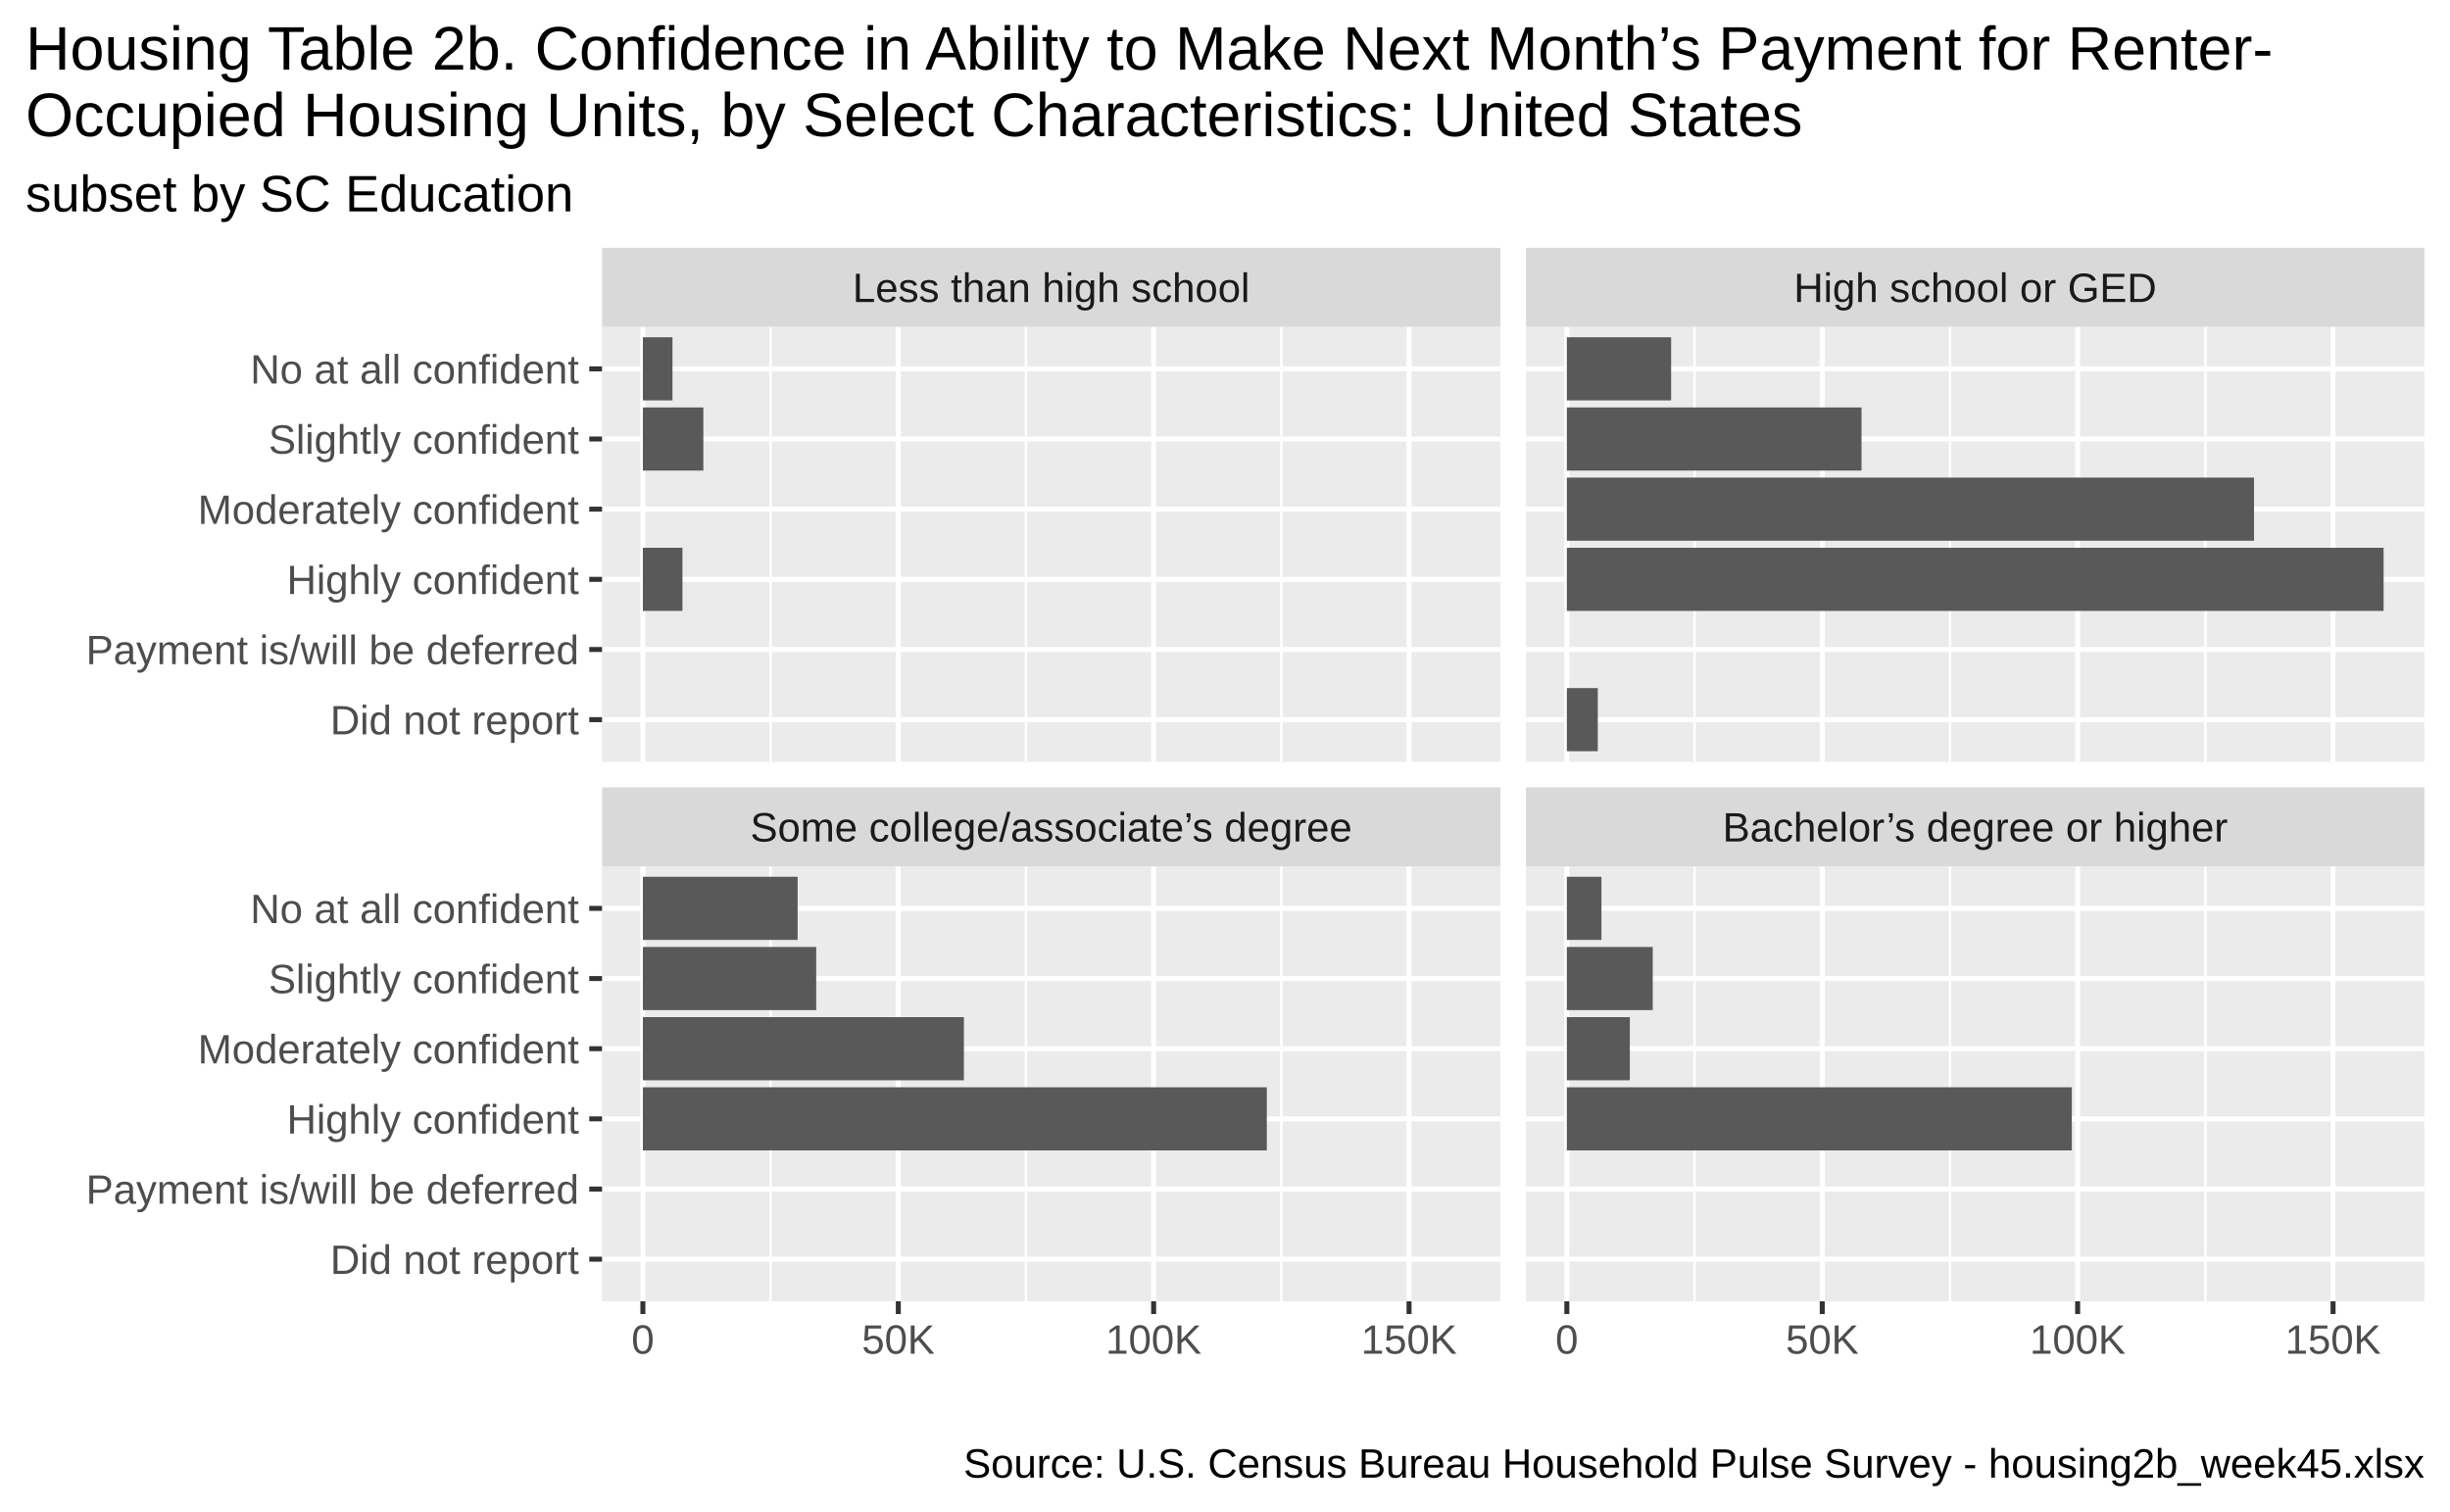
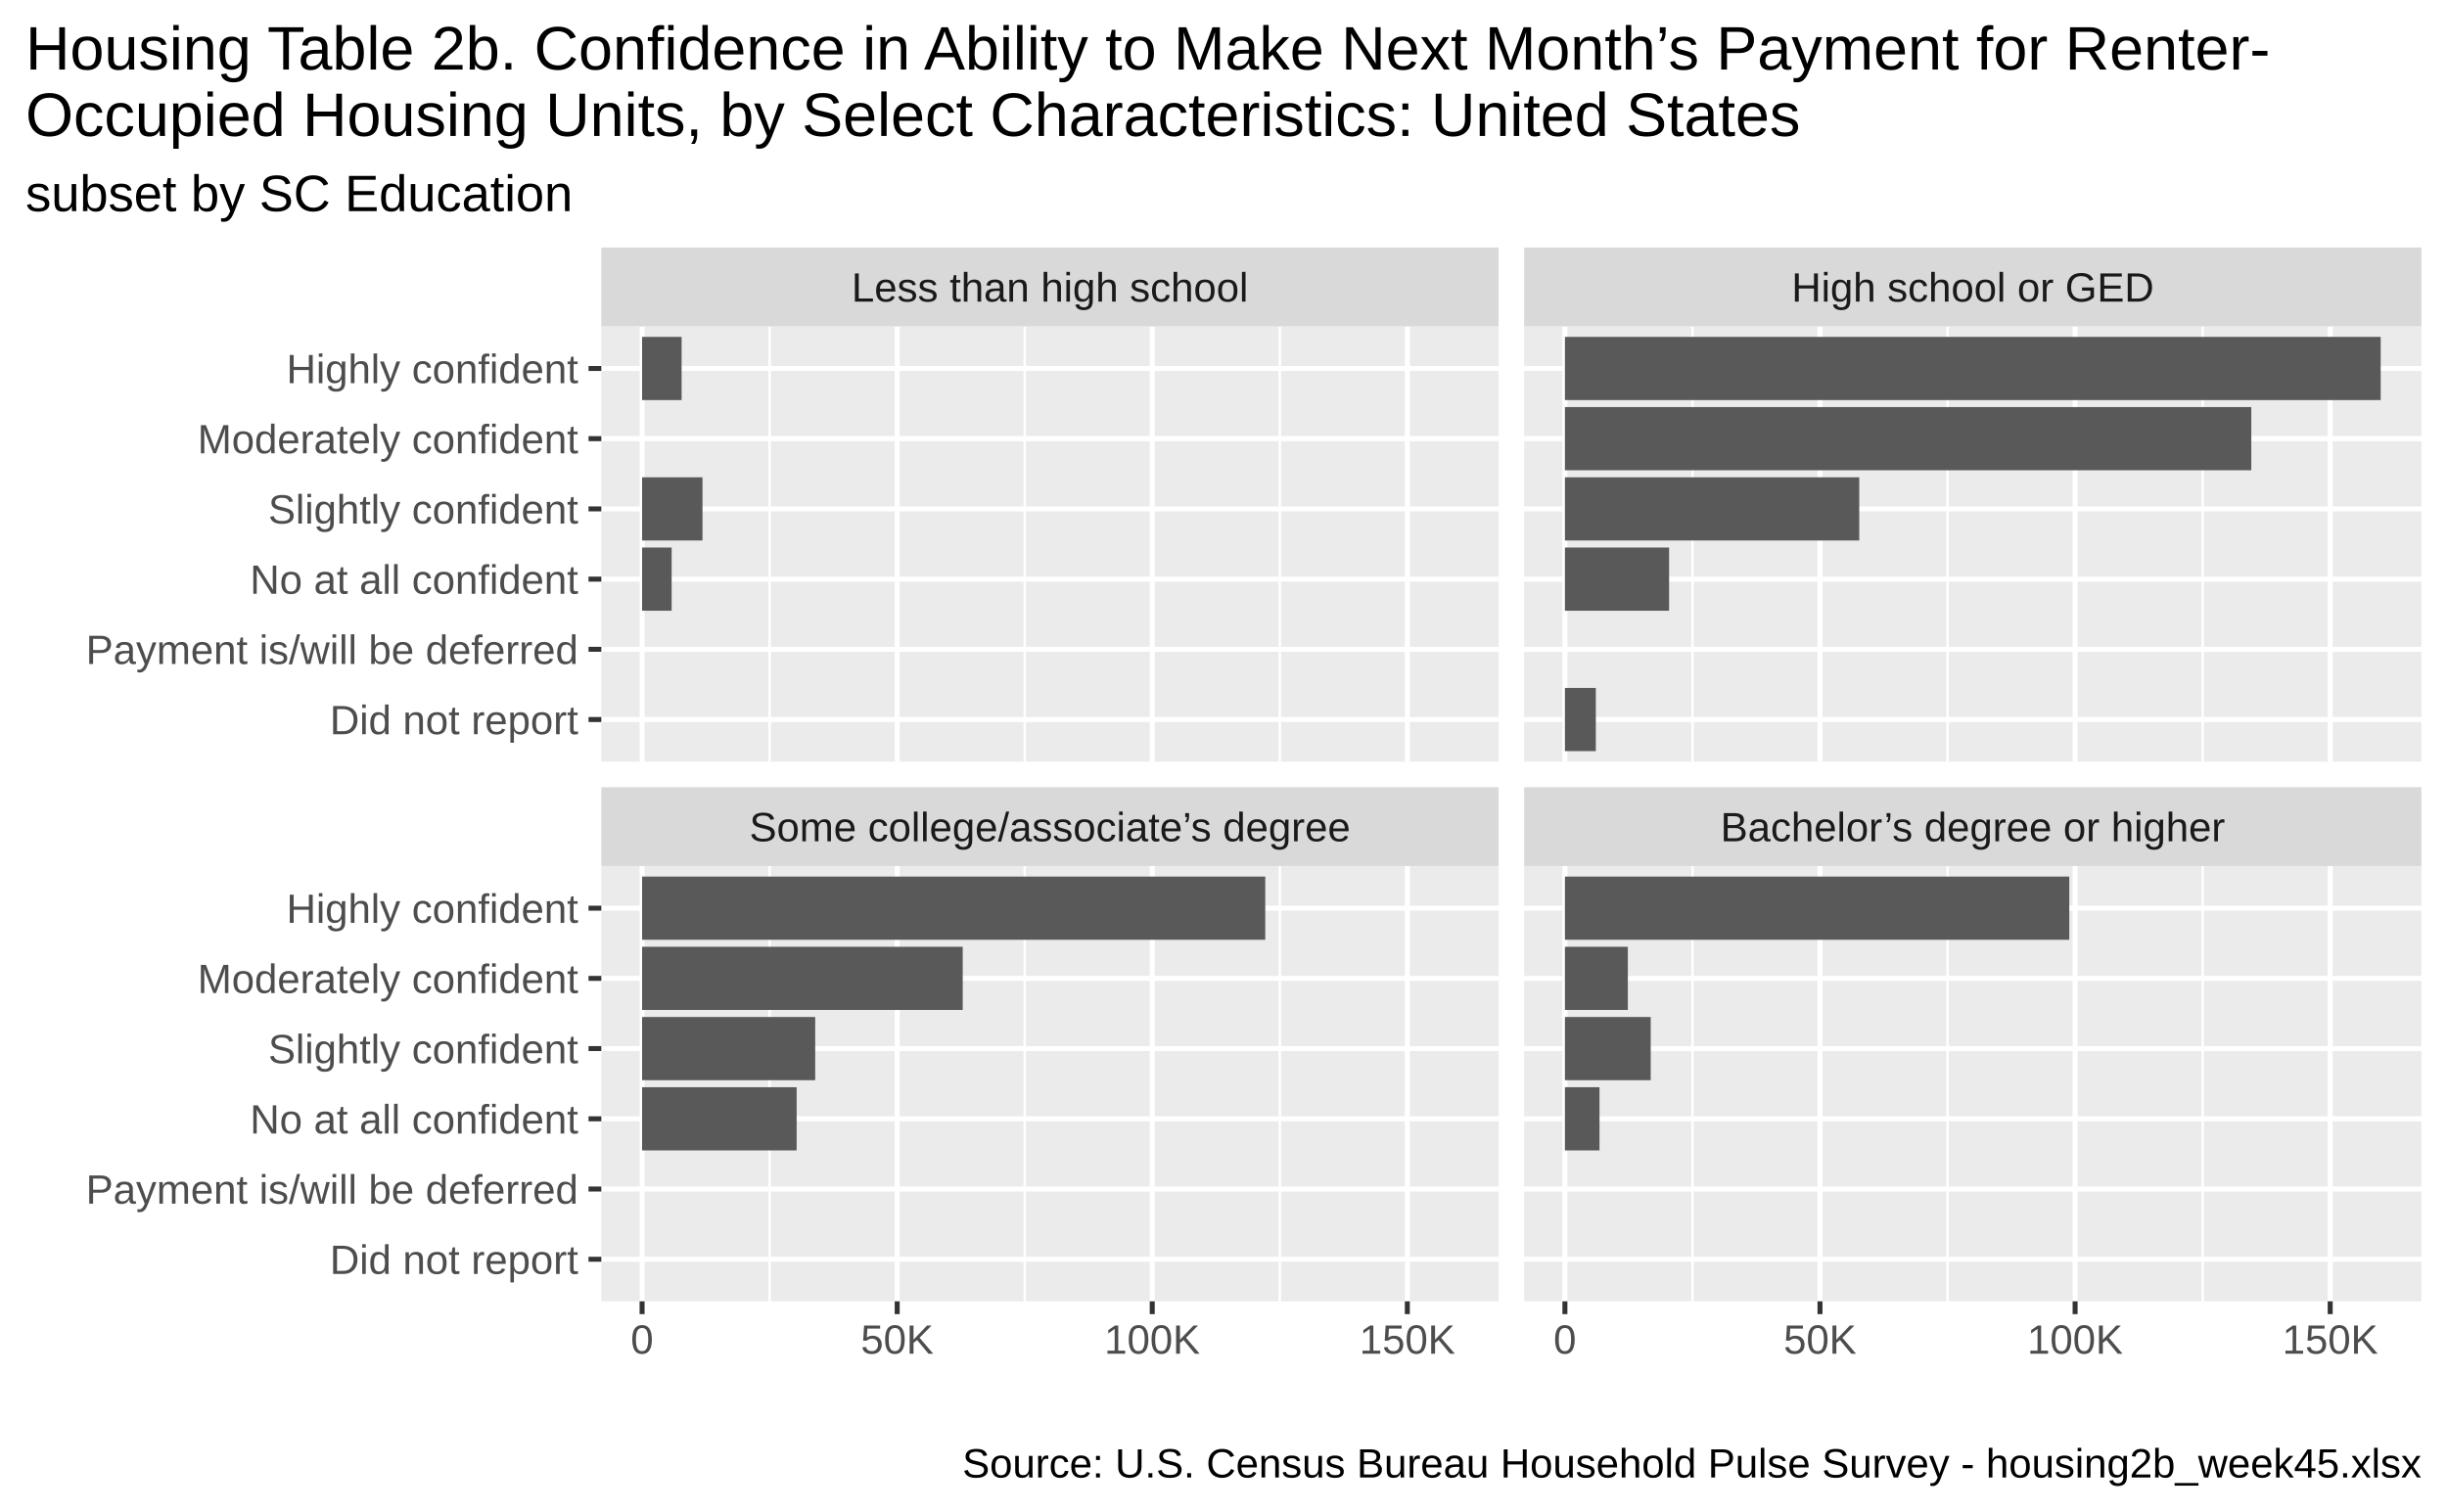
- <svg xmlns="http://www.w3.org/2000/svg" class="svglite" width="525.00pt" height="324.00pt" viewBox="0 0 525.00 324.00">
+ <svg xmlns="http://www.w3.org/2000/svg" class="svglite" width="525.00pt" height="324.38pt" viewBox="0 0 525.00 324.38">
  <defs>
    <style type="text/css">
    .svglite line, .svglite polyline, .svglite polygon, .svglite path, .svglite rect, .svglite circle {
      fill: none;
      stroke: #000000;
      stroke-linecap: round;
      stroke-linejoin: round;
      stroke-miterlimit: 10.00;
    }
    .svglite text {
      white-space: pre;
    }
  </style>
  </defs>
  <rect width="100%" height="100%" style="stroke: none; fill: #FFFFFF;" />
  <defs>
-     <clipPath id="cpMC4wMHw1MjUuMDB8MC4wMHwzMjQuMDA=">
-       <rect x="0.00" y="0.00" width="525.00" height="324.00" />
-     </clipPath>
-   </defs>
-   <g clip-path="url(#cpMC4wMHw1MjUuMDB8MC4wMHwzMjQuMDA=)">
-     <rect x="-0" y="0.00" width="525.00" height="324.00" style="stroke-width: 1.07; stroke: #FFFFFF; fill: #FFFFFF;" />
-   </g>
-   <defs>
-     <clipPath id="cpMTI5LjAxfDMyMS41Mnw3MC4wM3wxNjMuMjU=">
-       <rect x="129.01" y="70.03" width="192.52" height="93.23" />
-     </clipPath>
-   </defs>
-   <g clip-path="url(#cpMTI5LjAxfDMyMS41Mnw3MC4wM3wxNjMuMjU=)">
-     <rect x="129.01" y="70.03" width="192.52" height="93.23" style="stroke-width: 1.07; stroke: none; fill: #EBEBEB;" />
-     <polyline points="165.12,163.25 165.12,70.03 " style="stroke-width: 0.53; stroke: #FFFFFF; stroke-linecap: butt;" />
-     <polyline points="219.85,163.25 219.85,70.03 " style="stroke-width: 0.53; stroke: #FFFFFF; stroke-linecap: butt;" />
-     <polyline points="274.58,163.25 274.58,70.03 " style="stroke-width: 0.53; stroke: #FFFFFF; stroke-linecap: butt;" />
-     <polyline points="129.01,154.23 321.52,154.23 " style="stroke-width: 1.07; stroke: #FFFFFF; stroke-linecap: butt;" />
-     <polyline points="129.01,139.19 321.52,139.19 " style="stroke-width: 1.07; stroke: #FFFFFF; stroke-linecap: butt;" />
-     <polyline points="129.01,124.16 321.52,124.16 " style="stroke-width: 1.07; stroke: #FFFFFF; stroke-linecap: butt;" />
-     <polyline points="129.01,109.12 321.52,109.12 " style="stroke-width: 1.07; stroke: #FFFFFF; stroke-linecap: butt;" />
-     <polyline points="129.01,94.08 321.52,94.08 " style="stroke-width: 1.07; stroke: #FFFFFF; stroke-linecap: butt;" />
-     <polyline points="129.01,79.05 321.52,79.05 " style="stroke-width: 1.07; stroke: #FFFFFF; stroke-linecap: butt;" />
-     <polyline points="137.76,163.25 137.76,70.03 " style="stroke-width: 1.07; stroke: #FFFFFF; stroke-linecap: butt;" />
-     <polyline points="192.49,163.25 192.49,70.03 " style="stroke-width: 1.07; stroke: #FFFFFF; stroke-linecap: butt;" />
-     <polyline points="247.21,163.25 247.21,70.03 " style="stroke-width: 1.07; stroke: #FFFFFF; stroke-linecap: butt;" />
-     <polyline points="301.94,163.25 301.94,70.03 " style="stroke-width: 1.07; stroke: #FFFFFF; stroke-linecap: butt;" />
-     <rect x="137.76" y="147.46" width="0.00" height="13.53" style="stroke-width: 1.07; stroke: none; stroke-linecap: square; stroke-linejoin: miter; fill: #595959;" />
-     <rect x="137.76" y="117.39" width="8.48" height="13.53" style="stroke-width: 1.07; stroke: none; stroke-linecap: square; stroke-linejoin: miter; fill: #595959;" />
-     <rect x="137.76" y="102.35" width="0.00" height="13.53" style="stroke-width: 1.07; stroke: none; stroke-linecap: square; stroke-linejoin: miter; fill: #595959;" />
-     <rect x="137.76" y="72.28" width="6.34" height="13.53" style="stroke-width: 1.07; stroke: none; stroke-linecap: square; stroke-linejoin: miter; fill: #595959;" />
-     <rect x="137.76" y="132.43" width="0.00" height="13.53" style="stroke-width: 1.07; stroke: none; stroke-linecap: square; stroke-linejoin: miter; fill: #595959;" />
-     <rect x="137.76" y="87.32" width="12.96" height="13.53" style="stroke-width: 1.07; stroke: none; stroke-linecap: square; stroke-linejoin: miter; fill: #595959;" />
-   </g>
-   <g clip-path="url(#cpMC4wMHw1MjUuMDB8MC4wMHwzMjQuMDA=)">
- </g>
-   <defs>
-     <clipPath id="cpMTI5LjAxfDMyMS41MnwxODUuNjV8Mjc4Ljg3">
-       <rect x="129.01" y="185.65" width="192.52" height="93.23" />
-     </clipPath>
-   </defs>
-   <g clip-path="url(#cpMTI5LjAxfDMyMS41MnwxODUuNjV8Mjc4Ljg3)">
-     <rect x="129.01" y="185.65" width="192.52" height="93.23" style="stroke-width: 1.07; stroke: none; fill: #EBEBEB;" />
-     <polyline points="165.12,278.87 165.12,185.65 " style="stroke-width: 0.53; stroke: #FFFFFF; stroke-linecap: butt;" />
-     <polyline points="219.85,278.87 219.85,185.65 " style="stroke-width: 0.53; stroke: #FFFFFF; stroke-linecap: butt;" />
-     <polyline points="274.58,278.87 274.58,185.65 " style="stroke-width: 0.53; stroke: #FFFFFF; stroke-linecap: butt;" />
-     <polyline points="129.01,269.85 321.52,269.85 " style="stroke-width: 1.07; stroke: #FFFFFF; stroke-linecap: butt;" />
-     <polyline points="129.01,254.82 321.52,254.82 " style="stroke-width: 1.07; stroke: #FFFFFF; stroke-linecap: butt;" />
-     <polyline points="129.01,239.78 321.52,239.78 " style="stroke-width: 1.07; stroke: #FFFFFF; stroke-linecap: butt;" />
-     <polyline points="129.01,224.74 321.52,224.74 " style="stroke-width: 1.07; stroke: #FFFFFF; stroke-linecap: butt;" />
-     <polyline points="129.01,209.71 321.52,209.71 " style="stroke-width: 1.07; stroke: #FFFFFF; stroke-linecap: butt;" />
-     <polyline points="129.01,194.67 321.52,194.67 " style="stroke-width: 1.07; stroke: #FFFFFF; stroke-linecap: butt;" />
-     <polyline points="137.76,278.87 137.76,185.65 " style="stroke-width: 1.07; stroke: #FFFFFF; stroke-linecap: butt;" />
-     <polyline points="192.49,278.87 192.49,185.65 " style="stroke-width: 1.07; stroke: #FFFFFF; stroke-linecap: butt;" />
-     <polyline points="247.21,278.87 247.21,185.65 " style="stroke-width: 1.07; stroke: #FFFFFF; stroke-linecap: butt;" />
-     <polyline points="301.94,278.87 301.94,185.65 " style="stroke-width: 1.07; stroke: #FFFFFF; stroke-linecap: butt;" />
-     <rect x="137.76" y="263.09" width="0.00" height="13.53" style="stroke-width: 1.07; stroke: none; stroke-linecap: square; stroke-linejoin: miter; fill: #595959;" />
-     <rect x="137.76" y="233.01" width="133.70" height="13.53" style="stroke-width: 1.07; stroke: none; stroke-linecap: square; stroke-linejoin: miter; fill: #595959;" />
-     <rect x="137.76" y="217.98" width="68.79" height="13.53" style="stroke-width: 1.07; stroke: none; stroke-linecap: square; stroke-linejoin: miter; fill: #595959;" />
-     <rect x="137.76" y="187.90" width="33.16" height="13.53" style="stroke-width: 1.07; stroke: none; stroke-linecap: square; stroke-linejoin: miter; fill: #595959;" />
-     <rect x="137.76" y="248.05" width="0.00" height="13.53" style="stroke-width: 1.07; stroke: none; stroke-linecap: square; stroke-linejoin: miter; fill: #595959;" />
-     <rect x="137.76" y="202.94" width="37.14" height="13.53" style="stroke-width: 1.07; stroke: none; stroke-linecap: square; stroke-linejoin: miter; fill: #595959;" />
-   </g>
-   <g clip-path="url(#cpMC4wMHw1MjUuMDB8MC4wMHwzMjQuMDA=)">
- </g>
-   <defs>
-     <clipPath id="cpMzI3LjAwfDUxOS41Mnw3MC4wM3wxNjMuMjU=">
-       <rect x="327.00" y="70.03" width="192.52" height="93.23" />
-     </clipPath>
-   </defs>
-   <g clip-path="url(#cpMzI3LjAwfDUxOS41Mnw3MC4wM3wxNjMuMjU=)">
-     <rect x="327.00" y="70.03" width="192.52" height="93.23" style="stroke-width: 1.07; stroke: none; fill: #EBEBEB;" />
-     <polyline points="363.12,163.25 363.12,70.03 " style="stroke-width: 0.53; stroke: #FFFFFF; stroke-linecap: butt;" />
-     <polyline points="417.85,163.25 417.85,70.03 " style="stroke-width: 0.53; stroke: #FFFFFF; stroke-linecap: butt;" />
-     <polyline points="472.58,163.25 472.58,70.03 " style="stroke-width: 0.53; stroke: #FFFFFF; stroke-linecap: butt;" />
-     <polyline points="327.00,154.23 519.52,154.23 " style="stroke-width: 1.07; stroke: #FFFFFF; stroke-linecap: butt;" />
-     <polyline points="327.00,139.19 519.52,139.19 " style="stroke-width: 1.07; stroke: #FFFFFF; stroke-linecap: butt;" />
-     <polyline points="327.00,124.16 519.52,124.16 " style="stroke-width: 1.07; stroke: #FFFFFF; stroke-linecap: butt;" />
-     <polyline points="327.00,109.12 519.52,109.12 " style="stroke-width: 1.07; stroke: #FFFFFF; stroke-linecap: butt;" />
-     <polyline points="327.00,94.08 519.52,94.08 " style="stroke-width: 1.07; stroke: #FFFFFF; stroke-linecap: butt;" />
-     <polyline points="327.00,79.05 519.52,79.05 " style="stroke-width: 1.07; stroke: #FFFFFF; stroke-linecap: butt;" />
-     <polyline points="335.75,163.25 335.75,70.03 " style="stroke-width: 1.07; stroke: #FFFFFF; stroke-linecap: butt;" />
-     <polyline points="390.48,163.25 390.48,70.03 " style="stroke-width: 1.07; stroke: #FFFFFF; stroke-linecap: butt;" />
-     <polyline points="445.21,163.25 445.21,70.03 " style="stroke-width: 1.07; stroke: #FFFFFF; stroke-linecap: butt;" />
-     <polyline points="499.94,163.25 499.94,70.03 " style="stroke-width: 1.07; stroke: #FFFFFF; stroke-linecap: butt;" />
-     <rect x="335.75" y="147.46" width="6.63" height="13.53" style="stroke-width: 1.07; stroke: none; stroke-linecap: square; stroke-linejoin: miter; fill: #595959;" />
-     <rect x="335.75" y="117.39" width="175.02" height="13.53" style="stroke-width: 1.07; stroke: none; stroke-linecap: square; stroke-linejoin: miter; fill: #595959;" />
-     <rect x="335.75" y="102.35" width="147.26" height="13.53" style="stroke-width: 1.07; stroke: none; stroke-linecap: square; stroke-linejoin: miter; fill: #595959;" />
-     <rect x="335.75" y="72.28" width="22.35" height="13.53" style="stroke-width: 1.07; stroke: none; stroke-linecap: square; stroke-linejoin: miter; fill: #595959;" />
-     <rect x="335.75" y="132.43" width="0.00" height="13.53" style="stroke-width: 1.07; stroke: none; stroke-linecap: square; stroke-linejoin: miter; fill: #595959;" />
-     <rect x="335.75" y="87.32" width="63.15" height="13.53" style="stroke-width: 1.07; stroke: none; stroke-linecap: square; stroke-linejoin: miter; fill: #595959;" />
-   </g>
-   <g clip-path="url(#cpMC4wMHw1MjUuMDB8MC4wMHwzMjQuMDA=)">
- </g>
-   <defs>
-     <clipPath id="cpMzI3LjAwfDUxOS41MnwxODUuNjV8Mjc4Ljg3">
-       <rect x="327.00" y="185.65" width="192.52" height="93.23" />
-     </clipPath>
-   </defs>
-   <g clip-path="url(#cpMzI3LjAwfDUxOS41MnwxODUuNjV8Mjc4Ljg3)">
-     <rect x="327.00" y="185.65" width="192.52" height="93.23" style="stroke-width: 1.07; stroke: none; fill: #EBEBEB;" />
-     <polyline points="363.12,278.87 363.12,185.65 " style="stroke-width: 0.53; stroke: #FFFFFF; stroke-linecap: butt;" />
-     <polyline points="417.85,278.87 417.85,185.65 " style="stroke-width: 0.53; stroke: #FFFFFF; stroke-linecap: butt;" />
-     <polyline points="472.58,278.87 472.58,185.65 " style="stroke-width: 0.53; stroke: #FFFFFF; stroke-linecap: butt;" />
-     <polyline points="327.00,269.85 519.52,269.85 " style="stroke-width: 1.07; stroke: #FFFFFF; stroke-linecap: butt;" />
-     <polyline points="327.00,254.82 519.52,254.82 " style="stroke-width: 1.07; stroke: #FFFFFF; stroke-linecap: butt;" />
-     <polyline points="327.00,239.78 519.52,239.78 " style="stroke-width: 1.07; stroke: #FFFFFF; stroke-linecap: butt;" />
-     <polyline points="327.00,224.74 519.52,224.74 " style="stroke-width: 1.07; stroke: #FFFFFF; stroke-linecap: butt;" />
-     <polyline points="327.00,209.71 519.52,209.71 " style="stroke-width: 1.07; stroke: #FFFFFF; stroke-linecap: butt;" />
-     <polyline points="327.00,194.67 519.52,194.67 " style="stroke-width: 1.07; stroke: #FFFFFF; stroke-linecap: butt;" />
-     <polyline points="335.75,278.87 335.75,185.65 " style="stroke-width: 1.07; stroke: #FFFFFF; stroke-linecap: butt;" />
-     <polyline points="390.48,278.87 390.48,185.65 " style="stroke-width: 1.07; stroke: #FFFFFF; stroke-linecap: butt;" />
-     <polyline points="445.21,278.87 445.21,185.65 " style="stroke-width: 1.07; stroke: #FFFFFF; stroke-linecap: butt;" />
-     <polyline points="499.94,278.87 499.94,185.65 " style="stroke-width: 1.07; stroke: #FFFFFF; stroke-linecap: butt;" />
-     <rect x="335.75" y="263.09" width="0.00" height="13.53" style="stroke-width: 1.07; stroke: none; stroke-linecap: square; stroke-linejoin: miter; fill: #595959;" />
-     <rect x="335.75" y="233.01" width="108.21" height="13.53" style="stroke-width: 1.07; stroke: none; stroke-linecap: square; stroke-linejoin: miter; fill: #595959;" />
-     <rect x="335.75" y="217.98" width="13.50" height="13.53" style="stroke-width: 1.07; stroke: none; stroke-linecap: square; stroke-linejoin: miter; fill: #595959;" />
-     <rect x="335.75" y="187.90" width="7.42" height="13.53" style="stroke-width: 1.07; stroke: none; stroke-linecap: square; stroke-linejoin: miter; fill: #595959;" />
-     <rect x="335.75" y="248.05" width="0.00" height="13.53" style="stroke-width: 1.07; stroke: none; stroke-linecap: square; stroke-linejoin: miter; fill: #595959;" />
-     <rect x="335.75" y="202.94" width="18.41" height="13.53" style="stroke-width: 1.07; stroke: none; stroke-linecap: square; stroke-linejoin: miter; fill: #595959;" />
-   </g>
-   <g clip-path="url(#cpMC4wMHw1MjUuMDB8MC4wMHwzMjQuMDA=)">
- </g>
-   <defs>
-     <clipPath id="cpMTI5LjAxfDMyMS41MnwxNjguNzN8MTg1LjY1">
-       <rect x="129.01" y="168.73" width="192.52" height="16.92" />
-     </clipPath>
-   </defs>
-   <g clip-path="url(#cpMTI5LjAxfDMyMS41MnwxNjguNzN8MTg1LjY1)">
-     <rect x="129.01" y="168.73" width="192.52" height="16.92" style="stroke-width: 1.07; stroke: none; fill: #D9D9D9;" />
-     <text x="225.26" y="180.34" text-anchor="middle" style="font-size: 8.80px;fill: #1A1A1A; font-family: &quot;Arial&quot;;" textLength="129.00px" lengthAdjust="spacingAndGlyphs">Some college/associate’s degree</text>
-   </g>
-   <g clip-path="url(#cpMC4wMHw1MjUuMDB8MC4wMHwzMjQuMDA=)">
- </g>
-   <defs>
-     <clipPath id="cpMzI3LjAwfDUxOS41MnwxNjguNzN8MTg1LjY1">
-       <rect x="327.00" y="168.73" width="192.52" height="16.92" />
-     </clipPath>
-   </defs>
-   <g clip-path="url(#cpMzI3LjAwfDUxOS41MnwxNjguNzN8MTg1LjY1)">
-     <rect x="327.00" y="168.73" width="192.52" height="16.92" style="stroke-width: 1.07; stroke: none; fill: #D9D9D9;" />
-     <text x="423.26" y="180.34" text-anchor="middle" style="font-size: 8.80px;fill: #1A1A1A; font-family: &quot;Arial&quot;;" textLength="108.30px" lengthAdjust="spacingAndGlyphs">Bachelor’s degree or higher</text>
-   </g>
-   <g clip-path="url(#cpMC4wMHw1MjUuMDB8MC4wMHwzMjQuMDA=)">
+     <clipPath id="cpMC4wMHw1MjUuMDB8MC4wMHwzMjQuMzg=">
+       <rect x="0.00" y="0.00" width="525.00" height="324.38" />
+     </clipPath>
+   </defs>
+   <g clip-path="url(#cpMC4wMHw1MjUuMDB8MC4wMHwzMjQuMzg=)">
+     <rect x="-0" y="-0" width="525.00" height="324.38" style="stroke-width: 1.07; stroke: #FFFFFF; fill: #FFFFFF;" />
+   </g>
+   <defs>
+     <clipPath id="cpMTI5LjAxfDMyMS41Mnw3MC4wM3wxNjMuNDQ=">
+       <rect x="129.01" y="70.03" width="192.52" height="93.41" />
+     </clipPath>
+   </defs>
+   <g clip-path="url(#cpMTI5LjAxfDMyMS41Mnw3MC4wM3wxNjMuNDQ=)">
+     <rect x="129.01" y="70.03" width="192.52" height="93.41" style="stroke-width: 1.07; stroke: none; fill: #EBEBEB;" />
+     <polyline points="165.12,163.44 165.12,70.03 " style="stroke-width: 0.53; stroke: #FFFFFF; stroke-linecap: butt;" />
+     <polyline points="219.85,163.44 219.85,70.03 " style="stroke-width: 0.53; stroke: #FFFFFF; stroke-linecap: butt;" />
+     <polyline points="274.58,163.44 274.58,70.03 " style="stroke-width: 0.53; stroke: #FFFFFF; stroke-linecap: butt;" />
+     <polyline points="129.01,154.40 321.52,154.40 " style="stroke-width: 1.07; stroke: #FFFFFF; stroke-linecap: butt;" />
+     <polyline points="129.01,139.33 321.52,139.33 " style="stroke-width: 1.07; stroke: #FFFFFF; stroke-linecap: butt;" />
+     <polyline points="129.01,124.27 321.52,124.27 " style="stroke-width: 1.07; stroke: #FFFFFF; stroke-linecap: butt;" />
+     <polyline points="129.01,109.20 321.52,109.20 " style="stroke-width: 1.07; stroke: #FFFFFF; stroke-linecap: butt;" />
+     <polyline points="129.01,94.13 321.52,94.13 " style="stroke-width: 1.07; stroke: #FFFFFF; stroke-linecap: butt;" />
+     <polyline points="129.01,79.07 321.52,79.07 " style="stroke-width: 1.07; stroke: #FFFFFF; stroke-linecap: butt;" />
+     <polyline points="137.76,163.44 137.76,70.03 " style="stroke-width: 1.07; stroke: #FFFFFF; stroke-linecap: butt;" />
+     <polyline points="192.49,163.44 192.49,70.03 " style="stroke-width: 1.07; stroke: #FFFFFF; stroke-linecap: butt;" />
+     <polyline points="247.21,163.44 247.21,70.03 " style="stroke-width: 1.07; stroke: #FFFFFF; stroke-linecap: butt;" />
+     <polyline points="301.94,163.44 301.94,70.03 " style="stroke-width: 1.07; stroke: #FFFFFF; stroke-linecap: butt;" />
+     <rect x="137.76" y="147.62" width="0.00" height="13.56" style="stroke-width: 1.07; stroke: none; stroke-linecap: square; stroke-linejoin: miter; fill: #595959;" />
+     <rect x="137.76" y="72.29" width="8.48" height="13.56" style="stroke-width: 1.07; stroke: none; stroke-linecap: square; stroke-linejoin: miter; fill: #595959;" />
+     <rect x="137.76" y="87.35" width="0.00" height="13.56" style="stroke-width: 1.07; stroke: none; stroke-linecap: square; stroke-linejoin: miter; fill: #595959;" />
+     <rect x="137.76" y="117.49" width="6.34" height="13.56" style="stroke-width: 1.07; stroke: none; stroke-linecap: square; stroke-linejoin: miter; fill: #595959;" />
+     <rect x="137.76" y="132.55" width="0.00" height="13.56" style="stroke-width: 1.07; stroke: none; stroke-linecap: square; stroke-linejoin: miter; fill: #595959;" />
+     <rect x="137.76" y="102.42" width="12.96" height="13.56" style="stroke-width: 1.07; stroke: none; stroke-linecap: square; stroke-linejoin: miter; fill: #595959;" />
+   </g>
+   <g clip-path="url(#cpMC4wMHw1MjUuMDB8MC4wMHwzMjQuMzg=)">
+ </g>
+   <defs>
+     <clipPath id="cpMTI5LjAxfDMyMS41MnwxODUuODR8Mjc5LjI1">
+       <rect x="129.01" y="185.84" width="192.52" height="93.41" />
+     </clipPath>
+   </defs>
+   <g clip-path="url(#cpMTI5LjAxfDMyMS41MnwxODUuODR8Mjc5LjI1)">
+     <rect x="129.01" y="185.84" width="192.52" height="93.41" style="stroke-width: 1.07; stroke: none; fill: #EBEBEB;" />
+     <polyline points="165.12,279.25 165.12,185.84 " style="stroke-width: 0.53; stroke: #FFFFFF; stroke-linecap: butt;" />
+     <polyline points="219.85,279.25 219.85,185.84 " style="stroke-width: 0.53; stroke: #FFFFFF; stroke-linecap: butt;" />
+     <polyline points="274.58,279.25 274.58,185.84 " style="stroke-width: 0.53; stroke: #FFFFFF; stroke-linecap: butt;" />
+     <polyline points="129.01,270.21 321.52,270.21 " style="stroke-width: 1.07; stroke: #FFFFFF; stroke-linecap: butt;" />
+     <polyline points="129.01,255.14 321.52,255.14 " style="stroke-width: 1.07; stroke: #FFFFFF; stroke-linecap: butt;" />
+     <polyline points="129.01,240.08 321.52,240.08 " style="stroke-width: 1.07; stroke: #FFFFFF; stroke-linecap: butt;" />
+     <polyline points="129.01,225.01 321.52,225.01 " style="stroke-width: 1.07; stroke: #FFFFFF; stroke-linecap: butt;" />
+     <polyline points="129.01,209.94 321.52,209.94 " style="stroke-width: 1.07; stroke: #FFFFFF; stroke-linecap: butt;" />
+     <polyline points="129.01,194.88 321.52,194.88 " style="stroke-width: 1.07; stroke: #FFFFFF; stroke-linecap: butt;" />
+     <polyline points="137.76,279.25 137.76,185.84 " style="stroke-width: 1.07; stroke: #FFFFFF; stroke-linecap: butt;" />
+     <polyline points="192.49,279.25 192.49,185.84 " style="stroke-width: 1.07; stroke: #FFFFFF; stroke-linecap: butt;" />
+     <polyline points="247.21,279.25 247.21,185.84 " style="stroke-width: 1.07; stroke: #FFFFFF; stroke-linecap: butt;" />
+     <polyline points="301.94,279.25 301.94,185.84 " style="stroke-width: 1.07; stroke: #FFFFFF; stroke-linecap: butt;" />
+     <rect x="137.76" y="263.43" width="0.00" height="13.56" style="stroke-width: 1.07; stroke: none; stroke-linecap: square; stroke-linejoin: miter; fill: #595959;" />
+     <rect x="137.76" y="188.10" width="133.70" height="13.56" style="stroke-width: 1.07; stroke: none; stroke-linecap: square; stroke-linejoin: miter; fill: #595959;" />
+     <rect x="137.76" y="203.16" width="68.79" height="13.56" style="stroke-width: 1.07; stroke: none; stroke-linecap: square; stroke-linejoin: miter; fill: #595959;" />
+     <rect x="137.76" y="233.30" width="33.16" height="13.56" style="stroke-width: 1.07; stroke: none; stroke-linecap: square; stroke-linejoin: miter; fill: #595959;" />
+     <rect x="137.76" y="248.36" width="0.00" height="13.56" style="stroke-width: 1.07; stroke: none; stroke-linecap: square; stroke-linejoin: miter; fill: #595959;" />
+     <rect x="137.76" y="218.23" width="37.14" height="13.56" style="stroke-width: 1.07; stroke: none; stroke-linecap: square; stroke-linejoin: miter; fill: #595959;" />
+   </g>
+   <g clip-path="url(#cpMC4wMHw1MjUuMDB8MC4wMHwzMjQuMzg=)">
+ </g>
+   <defs>
+     <clipPath id="cpMzI3LjAwfDUxOS41Mnw3MC4wM3wxNjMuNDQ=">
+       <rect x="327.00" y="70.03" width="192.52" height="93.41" />
+     </clipPath>
+   </defs>
+   <g clip-path="url(#cpMzI3LjAwfDUxOS41Mnw3MC4wM3wxNjMuNDQ=)">
+     <rect x="327.00" y="70.03" width="192.52" height="93.41" style="stroke-width: 1.07; stroke: none; fill: #EBEBEB;" />
+     <polyline points="363.12,163.44 363.12,70.03 " style="stroke-width: 0.53; stroke: #FFFFFF; stroke-linecap: butt;" />
+     <polyline points="417.85,163.44 417.85,70.03 " style="stroke-width: 0.53; stroke: #FFFFFF; stroke-linecap: butt;" />
+     <polyline points="472.58,163.44 472.58,70.03 " style="stroke-width: 0.53; stroke: #FFFFFF; stroke-linecap: butt;" />
+     <polyline points="327.00,154.40 519.52,154.40 " style="stroke-width: 1.07; stroke: #FFFFFF; stroke-linecap: butt;" />
+     <polyline points="327.00,139.33 519.52,139.33 " style="stroke-width: 1.07; stroke: #FFFFFF; stroke-linecap: butt;" />
+     <polyline points="327.00,124.27 519.52,124.27 " style="stroke-width: 1.07; stroke: #FFFFFF; stroke-linecap: butt;" />
+     <polyline points="327.00,109.20 519.52,109.20 " style="stroke-width: 1.07; stroke: #FFFFFF; stroke-linecap: butt;" />
+     <polyline points="327.00,94.13 519.52,94.13 " style="stroke-width: 1.07; stroke: #FFFFFF; stroke-linecap: butt;" />
+     <polyline points="327.00,79.07 519.52,79.07 " style="stroke-width: 1.07; stroke: #FFFFFF; stroke-linecap: butt;" />
+     <polyline points="335.75,163.44 335.75,70.03 " style="stroke-width: 1.07; stroke: #FFFFFF; stroke-linecap: butt;" />
+     <polyline points="390.48,163.44 390.48,70.03 " style="stroke-width: 1.07; stroke: #FFFFFF; stroke-linecap: butt;" />
+     <polyline points="445.21,163.44 445.21,70.03 " style="stroke-width: 1.07; stroke: #FFFFFF; stroke-linecap: butt;" />
+     <polyline points="499.94,163.44 499.94,70.03 " style="stroke-width: 1.07; stroke: #FFFFFF; stroke-linecap: butt;" />
+     <rect x="335.75" y="147.62" width="6.63" height="13.56" style="stroke-width: 1.07; stroke: none; stroke-linecap: square; stroke-linejoin: miter; fill: #595959;" />
+     <rect x="335.75" y="72.29" width="175.02" height="13.56" style="stroke-width: 1.07; stroke: none; stroke-linecap: square; stroke-linejoin: miter; fill: #595959;" />
+     <rect x="335.75" y="87.35" width="147.26" height="13.56" style="stroke-width: 1.07; stroke: none; stroke-linecap: square; stroke-linejoin: miter; fill: #595959;" />
+     <rect x="335.75" y="117.49" width="22.35" height="13.56" style="stroke-width: 1.07; stroke: none; stroke-linecap: square; stroke-linejoin: miter; fill: #595959;" />
+     <rect x="335.75" y="132.55" width="0.00" height="13.56" style="stroke-width: 1.07; stroke: none; stroke-linecap: square; stroke-linejoin: miter; fill: #595959;" />
+     <rect x="335.75" y="102.42" width="63.15" height="13.56" style="stroke-width: 1.07; stroke: none; stroke-linecap: square; stroke-linejoin: miter; fill: #595959;" />
+   </g>
+   <g clip-path="url(#cpMC4wMHw1MjUuMDB8MC4wMHwzMjQuMzg=)">
+ </g>
+   <defs>
+     <clipPath id="cpMzI3LjAwfDUxOS41MnwxODUuODR8Mjc5LjI1">
+       <rect x="327.00" y="185.84" width="192.52" height="93.41" />
+     </clipPath>
+   </defs>
+   <g clip-path="url(#cpMzI3LjAwfDUxOS41MnwxODUuODR8Mjc5LjI1)">
+     <rect x="327.00" y="185.84" width="192.52" height="93.41" style="stroke-width: 1.07; stroke: none; fill: #EBEBEB;" />
+     <polyline points="363.12,279.25 363.12,185.84 " style="stroke-width: 0.53; stroke: #FFFFFF; stroke-linecap: butt;" />
+     <polyline points="417.85,279.25 417.85,185.84 " style="stroke-width: 0.53; stroke: #FFFFFF; stroke-linecap: butt;" />
+     <polyline points="472.58,279.25 472.58,185.84 " style="stroke-width: 0.53; stroke: #FFFFFF; stroke-linecap: butt;" />
+     <polyline points="327.00,270.21 519.52,270.21 " style="stroke-width: 1.07; stroke: #FFFFFF; stroke-linecap: butt;" />
+     <polyline points="327.00,255.14 519.52,255.14 " style="stroke-width: 1.07; stroke: #FFFFFF; stroke-linecap: butt;" />
+     <polyline points="327.00,240.08 519.52,240.08 " style="stroke-width: 1.07; stroke: #FFFFFF; stroke-linecap: butt;" />
+     <polyline points="327.00,225.01 519.52,225.01 " style="stroke-width: 1.07; stroke: #FFFFFF; stroke-linecap: butt;" />
+     <polyline points="327.00,209.94 519.52,209.94 " style="stroke-width: 1.07; stroke: #FFFFFF; stroke-linecap: butt;" />
+     <polyline points="327.00,194.88 519.52,194.88 " style="stroke-width: 1.07; stroke: #FFFFFF; stroke-linecap: butt;" />
+     <polyline points="335.75,279.25 335.75,185.84 " style="stroke-width: 1.07; stroke: #FFFFFF; stroke-linecap: butt;" />
+     <polyline points="390.48,279.25 390.48,185.84 " style="stroke-width: 1.07; stroke: #FFFFFF; stroke-linecap: butt;" />
+     <polyline points="445.21,279.25 445.21,185.84 " style="stroke-width: 1.07; stroke: #FFFFFF; stroke-linecap: butt;" />
+     <polyline points="499.94,279.25 499.94,185.84 " style="stroke-width: 1.07; stroke: #FFFFFF; stroke-linecap: butt;" />
+     <rect x="335.75" y="263.43" width="0.00" height="13.56" style="stroke-width: 1.07; stroke: none; stroke-linecap: square; stroke-linejoin: miter; fill: #595959;" />
+     <rect x="335.75" y="188.10" width="108.21" height="13.56" style="stroke-width: 1.07; stroke: none; stroke-linecap: square; stroke-linejoin: miter; fill: #595959;" />
+     <rect x="335.75" y="203.16" width="13.50" height="13.56" style="stroke-width: 1.07; stroke: none; stroke-linecap: square; stroke-linejoin: miter; fill: #595959;" />
+     <rect x="335.75" y="233.30" width="7.42" height="13.56" style="stroke-width: 1.07; stroke: none; stroke-linecap: square; stroke-linejoin: miter; fill: #595959;" />
+     <rect x="335.75" y="248.36" width="0.00" height="13.56" style="stroke-width: 1.07; stroke: none; stroke-linecap: square; stroke-linejoin: miter; fill: #595959;" />
+     <rect x="335.75" y="218.23" width="18.41" height="13.56" style="stroke-width: 1.07; stroke: none; stroke-linecap: square; stroke-linejoin: miter; fill: #595959;" />
+   </g>
+   <g clip-path="url(#cpMC4wMHw1MjUuMDB8MC4wMHwzMjQuMzg=)">
+ </g>
+   <defs>
+     <clipPath id="cpMTI5LjAxfDMyMS41MnwxNjguOTJ8MTg1Ljg0">
+       <rect x="129.01" y="168.92" width="192.52" height="16.92" />
+     </clipPath>
+   </defs>
+   <g clip-path="url(#cpMTI5LjAxfDMyMS41MnwxNjguOTJ8MTg1Ljg0)">
+     <rect x="129.01" y="168.92" width="192.52" height="16.92" style="stroke-width: 1.07; stroke: none; fill: #D9D9D9;" />
+     <text x="225.26" y="180.53" text-anchor="middle" style="font-size: 8.80px;fill: #1A1A1A; font-family: &quot;Arial&quot;;" textLength="129.00px" lengthAdjust="spacingAndGlyphs">Some college/associate’s degree</text>
+   </g>
+   <g clip-path="url(#cpMC4wMHw1MjUuMDB8MC4wMHwzMjQuMzg=)">
+ </g>
+   <defs>
+     <clipPath id="cpMzI3LjAwfDUxOS41MnwxNjguOTJ8MTg1Ljg0">
+       <rect x="327.00" y="168.92" width="192.52" height="16.92" />
+     </clipPath>
+   </defs>
+   <g clip-path="url(#cpMzI3LjAwfDUxOS41MnwxNjguOTJ8MTg1Ljg0)">
+     <rect x="327.00" y="168.92" width="192.52" height="16.92" style="stroke-width: 1.07; stroke: none; fill: #D9D9D9;" />
+     <text x="423.26" y="180.53" text-anchor="middle" style="font-size: 8.80px;fill: #1A1A1A; font-family: &quot;Arial&quot;;" textLength="108.30px" lengthAdjust="spacingAndGlyphs">Bachelor’s degree or higher</text>
+   </g>
+   <g clip-path="url(#cpMC4wMHw1MjUuMDB8MC4wMHwzMjQuMzg=)">
</g>
  <defs>
    <clipPath id="cpMTI5LjAxfDMyMS41Mnw1My4xMXw3MC4wMw==">
      <rect x="129.01" y="53.11" width="192.52" height="16.92" />
    </clipPath>
  </defs>
  <g clip-path="url(#cpMTI5LjAxfDMyMS41Mnw1My4xMXw3MC4wMw==)">
    <rect x="129.01" y="53.11" width="192.52" height="16.92" style="stroke-width: 1.07; stroke: none; fill: #D9D9D9;" />
    <text x="225.26" y="64.72" text-anchor="middle" style="font-size: 8.80px;fill: #1A1A1A; font-family: &quot;Arial&quot;;" textLength="85.15px" lengthAdjust="spacingAndGlyphs">Less than high school</text>
  </g>
-   <g clip-path="url(#cpMC4wMHw1MjUuMDB8MC4wMHwzMjQuMDA=)">
+   <g clip-path="url(#cpMC4wMHw1MjUuMDB8MC4wMHwzMjQuMzg=)">
</g>
  <defs>
    <clipPath id="cpMzI3LjAwfDUxOS41Mnw1My4xMXw3MC4wMw==">
      <rect x="327.00" y="53.11" width="192.52" height="16.92" />
    </clipPath>
  </defs>
  <g clip-path="url(#cpMzI3LjAwfDUxOS41Mnw1My4xMXw3MC4wMw==)">
    <rect x="327.00" y="53.11" width="192.52" height="16.92" style="stroke-width: 1.07; stroke: none; fill: #D9D9D9;" />
    <text x="423.26" y="64.72" text-anchor="middle" style="font-size: 8.80px;fill: #1A1A1A; font-family: &quot;Arial&quot;;" textLength="77.77px" lengthAdjust="spacingAndGlyphs">High school or GED</text>
  </g>
-   <g clip-path="url(#cpMC4wMHw1MjUuMDB8MC4wMHwzMjQuMDA=)">
-     <polyline points="137.76,281.61 137.76,278.87 " style="stroke-width: 1.07; stroke: #333333; stroke-linecap: butt;" />
-     <polyline points="192.49,281.61 192.49,278.87 " style="stroke-width: 1.07; stroke: #333333; stroke-linecap: butt;" />
-     <polyline points="247.21,281.61 247.21,278.87 " style="stroke-width: 1.07; stroke: #333333; stroke-linecap: butt;" />
-     <polyline points="301.94,281.61 301.94,278.87 " style="stroke-width: 1.07; stroke: #333333; stroke-linecap: butt;" />
-     <text x="137.76" y="290.11" text-anchor="middle" style="font-size: 8.80px;fill: #4D4D4D; font-family: &quot;Arial&quot;;" textLength="4.90px" lengthAdjust="spacingAndGlyphs">0</text>
-     <text x="192.49" y="290.11" text-anchor="middle" style="font-size: 8.80px;fill: #4D4D4D; font-family: &quot;Arial&quot;;" textLength="15.66px" lengthAdjust="spacingAndGlyphs">50K</text>
-     <text x="247.21" y="290.11" text-anchor="middle" style="font-size: 8.80px;fill: #4D4D4D; font-family: &quot;Arial&quot;;" textLength="20.56px" lengthAdjust="spacingAndGlyphs">100K</text>
-     <text x="301.94" y="290.11" text-anchor="middle" style="font-size: 8.80px;fill: #4D4D4D; font-family: &quot;Arial&quot;;" textLength="20.56px" lengthAdjust="spacingAndGlyphs">150K</text>
-     <polyline points="335.75,281.61 335.75,278.87 " style="stroke-width: 1.07; stroke: #333333; stroke-linecap: butt;" />
-     <polyline points="390.48,281.61 390.48,278.87 " style="stroke-width: 1.07; stroke: #333333; stroke-linecap: butt;" />
-     <polyline points="445.21,281.61 445.21,278.87 " style="stroke-width: 1.07; stroke: #333333; stroke-linecap: butt;" />
-     <polyline points="499.94,281.61 499.94,278.87 " style="stroke-width: 1.07; stroke: #333333; stroke-linecap: butt;" />
-     <text x="335.75" y="290.11" text-anchor="middle" style="font-size: 8.80px;fill: #4D4D4D; font-family: &quot;Arial&quot;;" textLength="4.90px" lengthAdjust="spacingAndGlyphs">0</text>
-     <text x="390.48" y="290.11" text-anchor="middle" style="font-size: 8.80px;fill: #4D4D4D; font-family: &quot;Arial&quot;;" textLength="15.66px" lengthAdjust="spacingAndGlyphs">50K</text>
-     <text x="445.21" y="290.11" text-anchor="middle" style="font-size: 8.80px;fill: #4D4D4D; font-family: &quot;Arial&quot;;" textLength="20.56px" lengthAdjust="spacingAndGlyphs">100K</text>
-     <text x="499.94" y="290.11" text-anchor="middle" style="font-size: 8.80px;fill: #4D4D4D; font-family: &quot;Arial&quot;;" textLength="20.56px" lengthAdjust="spacingAndGlyphs">150K</text>
-     <text x="124.07" y="157.38" text-anchor="end" style="font-size: 8.80px;fill: #4D4D4D; font-family: &quot;Arial&quot;;" textLength="53.33px" lengthAdjust="spacingAndGlyphs">Did not report</text>
-     <text x="124.07" y="142.34" text-anchor="end" style="font-size: 8.80px;fill: #4D4D4D; font-family: &quot;Arial&quot;;" textLength="105.66px" lengthAdjust="spacingAndGlyphs">Payment is/will be deferred</text>
-     <text x="124.07" y="127.31" text-anchor="end" style="font-size: 8.80px;fill: #4D4D4D; font-family: &quot;Arial&quot;;" textLength="62.62px" lengthAdjust="spacingAndGlyphs">Highly confident</text>
-     <text x="124.07" y="112.27" text-anchor="end" style="font-size: 8.80px;fill: #4D4D4D; font-family: &quot;Arial&quot;;" textLength="81.71px" lengthAdjust="spacingAndGlyphs">Moderately confident</text>
-     <text x="124.07" y="97.23" text-anchor="end" style="font-size: 8.80px;fill: #4D4D4D; font-family: &quot;Arial&quot;;" textLength="66.54px" lengthAdjust="spacingAndGlyphs">Slightly confident</text>
-     <text x="124.07" y="82.20" text-anchor="end" style="font-size: 8.80px;fill: #4D4D4D; font-family: &quot;Arial&quot;;" textLength="70.46px" lengthAdjust="spacingAndGlyphs">No at all confident</text>
-     <polyline points="126.27,154.23 129.01,154.23 " style="stroke-width: 1.07; stroke: #333333; stroke-linecap: butt;" />
-     <polyline points="126.27,139.19 129.01,139.19 " style="stroke-width: 1.07; stroke: #333333; stroke-linecap: butt;" />
-     <polyline points="126.27,124.16 129.01,124.16 " style="stroke-width: 1.07; stroke: #333333; stroke-linecap: butt;" />
-     <polyline points="126.27,109.12 129.01,109.12 " style="stroke-width: 1.07; stroke: #333333; stroke-linecap: butt;" />
-     <polyline points="126.27,94.08 129.01,94.08 " style="stroke-width: 1.07; stroke: #333333; stroke-linecap: butt;" />
-     <polyline points="126.27,79.05 129.01,79.05 " style="stroke-width: 1.07; stroke: #333333; stroke-linecap: butt;" />
-     <text x="124.07" y="273.00" text-anchor="end" style="font-size: 8.80px;fill: #4D4D4D; font-family: &quot;Arial&quot;;" textLength="53.33px" lengthAdjust="spacingAndGlyphs">Did not report</text>
-     <text x="124.07" y="257.97" text-anchor="end" style="font-size: 8.80px;fill: #4D4D4D; font-family: &quot;Arial&quot;;" textLength="105.66px" lengthAdjust="spacingAndGlyphs">Payment is/will be deferred</text>
-     <text x="124.07" y="242.93" text-anchor="end" style="font-size: 8.80px;fill: #4D4D4D; font-family: &quot;Arial&quot;;" textLength="62.62px" lengthAdjust="spacingAndGlyphs">Highly confident</text>
-     <text x="124.07" y="227.89" text-anchor="end" style="font-size: 8.80px;fill: #4D4D4D; font-family: &quot;Arial&quot;;" textLength="81.71px" lengthAdjust="spacingAndGlyphs">Moderately confident</text>
-     <text x="124.07" y="212.86" text-anchor="end" style="font-size: 8.80px;fill: #4D4D4D; font-family: &quot;Arial&quot;;" textLength="66.54px" lengthAdjust="spacingAndGlyphs">Slightly confident</text>
-     <text x="124.07" y="197.82" text-anchor="end" style="font-size: 8.80px;fill: #4D4D4D; font-family: &quot;Arial&quot;;" textLength="70.46px" lengthAdjust="spacingAndGlyphs">No at all confident</text>
-     <polyline points="126.27,269.85 129.01,269.85 " style="stroke-width: 1.07; stroke: #333333; stroke-linecap: butt;" />
-     <polyline points="126.27,254.82 129.01,254.82 " style="stroke-width: 1.07; stroke: #333333; stroke-linecap: butt;" />
-     <polyline points="126.27,239.78 129.01,239.78 " style="stroke-width: 1.07; stroke: #333333; stroke-linecap: butt;" />
-     <polyline points="126.27,224.74 129.01,224.74 " style="stroke-width: 1.07; stroke: #333333; stroke-linecap: butt;" />
-     <polyline points="126.27,209.71 129.01,209.71 " style="stroke-width: 1.07; stroke: #333333; stroke-linecap: butt;" />
-     <polyline points="126.27,194.67 129.01,194.67 " style="stroke-width: 1.07; stroke: #333333; stroke-linecap: butt;" />
+   <g clip-path="url(#cpMC4wMHw1MjUuMDB8MC4wMHwzMjQuMzg=)">
+     <polyline points="137.76,281.99 137.76,279.25 " style="stroke-width: 1.07; stroke: #333333; stroke-linecap: butt;" />
+     <polyline points="192.49,281.99 192.49,279.25 " style="stroke-width: 1.07; stroke: #333333; stroke-linecap: butt;" />
+     <polyline points="247.21,281.99 247.21,279.25 " style="stroke-width: 1.07; stroke: #333333; stroke-linecap: butt;" />
+     <polyline points="301.94,281.99 301.94,279.25 " style="stroke-width: 1.07; stroke: #333333; stroke-linecap: butt;" />
+     <text x="137.76" y="290.48" text-anchor="middle" style="font-size: 8.80px;fill: #4D4D4D; font-family: &quot;Arial&quot;;" textLength="4.90px" lengthAdjust="spacingAndGlyphs">0</text>
+     <text x="192.49" y="290.48" text-anchor="middle" style="font-size: 8.80px;fill: #4D4D4D; font-family: &quot;Arial&quot;;" textLength="15.66px" lengthAdjust="spacingAndGlyphs">50K</text>
+     <text x="247.21" y="290.48" text-anchor="middle" style="font-size: 8.80px;fill: #4D4D4D; font-family: &quot;Arial&quot;;" textLength="20.56px" lengthAdjust="spacingAndGlyphs">100K</text>
+     <text x="301.94" y="290.48" text-anchor="middle" style="font-size: 8.80px;fill: #4D4D4D; font-family: &quot;Arial&quot;;" textLength="20.56px" lengthAdjust="spacingAndGlyphs">150K</text>
+     <polyline points="335.75,281.99 335.75,279.25 " style="stroke-width: 1.07; stroke: #333333; stroke-linecap: butt;" />
+     <polyline points="390.48,281.99 390.48,279.25 " style="stroke-width: 1.07; stroke: #333333; stroke-linecap: butt;" />
+     <polyline points="445.21,281.99 445.21,279.25 " style="stroke-width: 1.07; stroke: #333333; stroke-linecap: butt;" />
+     <polyline points="499.94,281.99 499.94,279.25 " style="stroke-width: 1.07; stroke: #333333; stroke-linecap: butt;" />
+     <text x="335.75" y="290.48" text-anchor="middle" style="font-size: 8.80px;fill: #4D4D4D; font-family: &quot;Arial&quot;;" textLength="4.90px" lengthAdjust="spacingAndGlyphs">0</text>
+     <text x="390.48" y="290.48" text-anchor="middle" style="font-size: 8.80px;fill: #4D4D4D; font-family: &quot;Arial&quot;;" textLength="15.66px" lengthAdjust="spacingAndGlyphs">50K</text>
+     <text x="445.21" y="290.48" text-anchor="middle" style="font-size: 8.80px;fill: #4D4D4D; font-family: &quot;Arial&quot;;" textLength="20.56px" lengthAdjust="spacingAndGlyphs">100K</text>
+     <text x="499.94" y="290.48" text-anchor="middle" style="font-size: 8.80px;fill: #4D4D4D; font-family: &quot;Arial&quot;;" textLength="20.56px" lengthAdjust="spacingAndGlyphs">150K</text>
+     <text x="124.07" y="157.55" text-anchor="end" style="font-size: 8.80px;fill: #4D4D4D; font-family: &quot;Arial&quot;;" textLength="53.33px" lengthAdjust="spacingAndGlyphs">Did not report</text>
+     <text x="124.07" y="142.48" text-anchor="end" style="font-size: 8.80px;fill: #4D4D4D; font-family: &quot;Arial&quot;;" textLength="105.66px" lengthAdjust="spacingAndGlyphs">Payment is/will be deferred</text>
+     <text x="124.07" y="127.42" text-anchor="end" style="font-size: 8.80px;fill: #4D4D4D; font-family: &quot;Arial&quot;;" textLength="70.46px" lengthAdjust="spacingAndGlyphs">No at all confident</text>
+     <text x="124.07" y="112.35" text-anchor="end" style="font-size: 8.80px;fill: #4D4D4D; font-family: &quot;Arial&quot;;" textLength="66.54px" lengthAdjust="spacingAndGlyphs">Slightly confident</text>
+     <text x="124.07" y="97.28" text-anchor="end" style="font-size: 8.80px;fill: #4D4D4D; font-family: &quot;Arial&quot;;" textLength="81.71px" lengthAdjust="spacingAndGlyphs">Moderately confident</text>
+     <text x="124.07" y="82.22" text-anchor="end" style="font-size: 8.80px;fill: #4D4D4D; font-family: &quot;Arial&quot;;" textLength="62.62px" lengthAdjust="spacingAndGlyphs">Highly confident</text>
+     <polyline points="126.27,154.40 129.01,154.40 " style="stroke-width: 1.07; stroke: #333333; stroke-linecap: butt;" />
+     <polyline points="126.27,139.33 129.01,139.33 " style="stroke-width: 1.07; stroke: #333333; stroke-linecap: butt;" />
+     <polyline points="126.27,124.27 129.01,124.27 " style="stroke-width: 1.07; stroke: #333333; stroke-linecap: butt;" />
+     <polyline points="126.27,109.20 129.01,109.20 " style="stroke-width: 1.07; stroke: #333333; stroke-linecap: butt;" />
+     <polyline points="126.27,94.13 129.01,94.13 " style="stroke-width: 1.07; stroke: #333333; stroke-linecap: butt;" />
+     <polyline points="126.27,79.07 129.01,79.07 " style="stroke-width: 1.07; stroke: #333333; stroke-linecap: butt;" />
+     <text x="124.07" y="273.36" text-anchor="end" style="font-size: 8.80px;fill: #4D4D4D; font-family: &quot;Arial&quot;;" textLength="53.33px" lengthAdjust="spacingAndGlyphs">Did not report</text>
+     <text x="124.07" y="258.29" text-anchor="end" style="font-size: 8.80px;fill: #4D4D4D; font-family: &quot;Arial&quot;;" textLength="105.66px" lengthAdjust="spacingAndGlyphs">Payment is/will be deferred</text>
+     <text x="124.07" y="243.23" text-anchor="end" style="font-size: 8.80px;fill: #4D4D4D; font-family: &quot;Arial&quot;;" textLength="70.46px" lengthAdjust="spacingAndGlyphs">No at all confident</text>
+     <text x="124.07" y="228.16" text-anchor="end" style="font-size: 8.80px;fill: #4D4D4D; font-family: &quot;Arial&quot;;" textLength="66.54px" lengthAdjust="spacingAndGlyphs">Slightly confident</text>
+     <text x="124.07" y="213.09" text-anchor="end" style="font-size: 8.80px;fill: #4D4D4D; font-family: &quot;Arial&quot;;" textLength="81.71px" lengthAdjust="spacingAndGlyphs">Moderately confident</text>
+     <text x="124.07" y="198.03" text-anchor="end" style="font-size: 8.80px;fill: #4D4D4D; font-family: &quot;Arial&quot;;" textLength="62.62px" lengthAdjust="spacingAndGlyphs">Highly confident</text>
+     <polyline points="126.27,270.21 129.01,270.21 " style="stroke-width: 1.07; stroke: #333333; stroke-linecap: butt;" />
+     <polyline points="126.27,255.14 129.01,255.14 " style="stroke-width: 1.07; stroke: #333333; stroke-linecap: butt;" />
+     <polyline points="126.27,240.08 129.01,240.08 " style="stroke-width: 1.07; stroke: #333333; stroke-linecap: butt;" />
+     <polyline points="126.27,225.01 129.01,225.01 " style="stroke-width: 1.07; stroke: #333333; stroke-linecap: butt;" />
+     <polyline points="126.27,209.94 129.01,209.94 " style="stroke-width: 1.07; stroke: #333333; stroke-linecap: butt;" />
+     <polyline points="126.27,194.88 129.01,194.88 " style="stroke-width: 1.07; stroke: #333333; stroke-linecap: butt;" />
    <text x="5.48" y="45.31" style="font-size: 11.00px; font-family: &quot;Arial&quot;;" textLength="117.44px" lengthAdjust="spacingAndGlyphs">subset by SC Education</text>
    <text x="5.48" y="14.93" style="font-size: 13.20px; font-family: &quot;Arial&quot;;" textLength="481.24px" lengthAdjust="spacingAndGlyphs">Housing Table 2b. Confidence in Ability to Make Next Month’s Payment for Renter-</text>
    <text x="5.48" y="29.18" style="font-size: 13.20px; font-family: &quot;Arial&quot;;" textLength="380.51px" lengthAdjust="spacingAndGlyphs">Occupied Housing Units, by Select Characteristics: United States</text>
-     <text x="519.52" y="316.67" text-anchor="end" style="font-size: 8.80px; font-family: &quot;Arial&quot;;" textLength="313.11px" lengthAdjust="spacingAndGlyphs">Source: U.S. Census Bureau Household Pulse Survey - housing2b_week45.xlsx</text>
+     <text x="519.52" y="317.05" text-anchor="end" style="font-size: 8.80px; font-family: &quot;Arial&quot;;" textLength="313.11px" lengthAdjust="spacingAndGlyphs">Source: U.S. Census Bureau Household Pulse Survey - housing2b_week45.xlsx</text>
  </g>
</svg>
